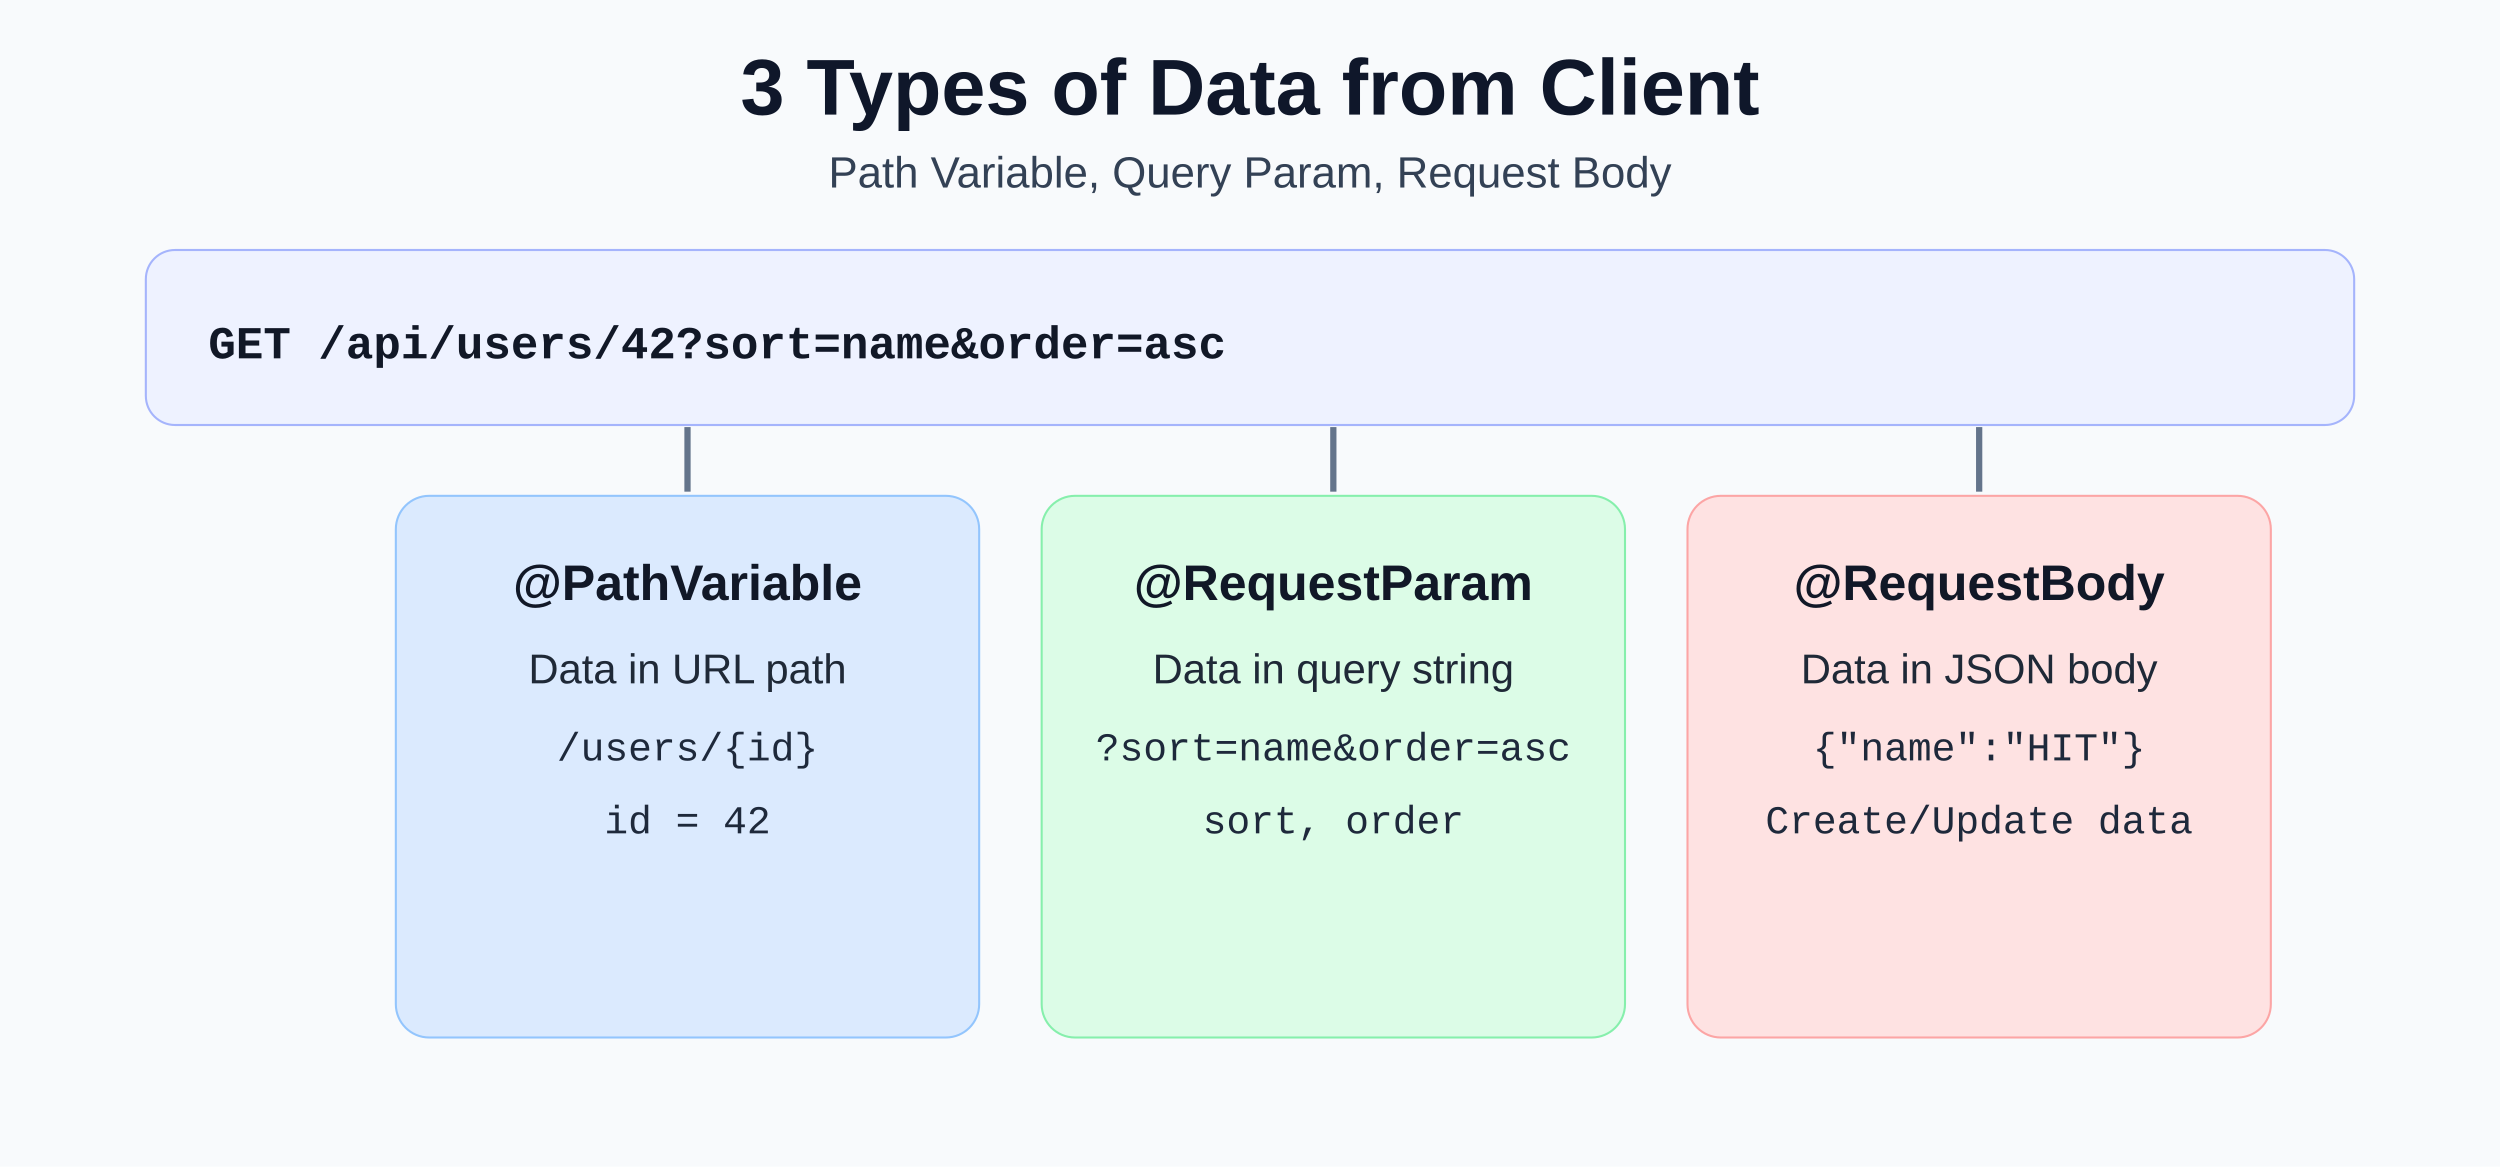
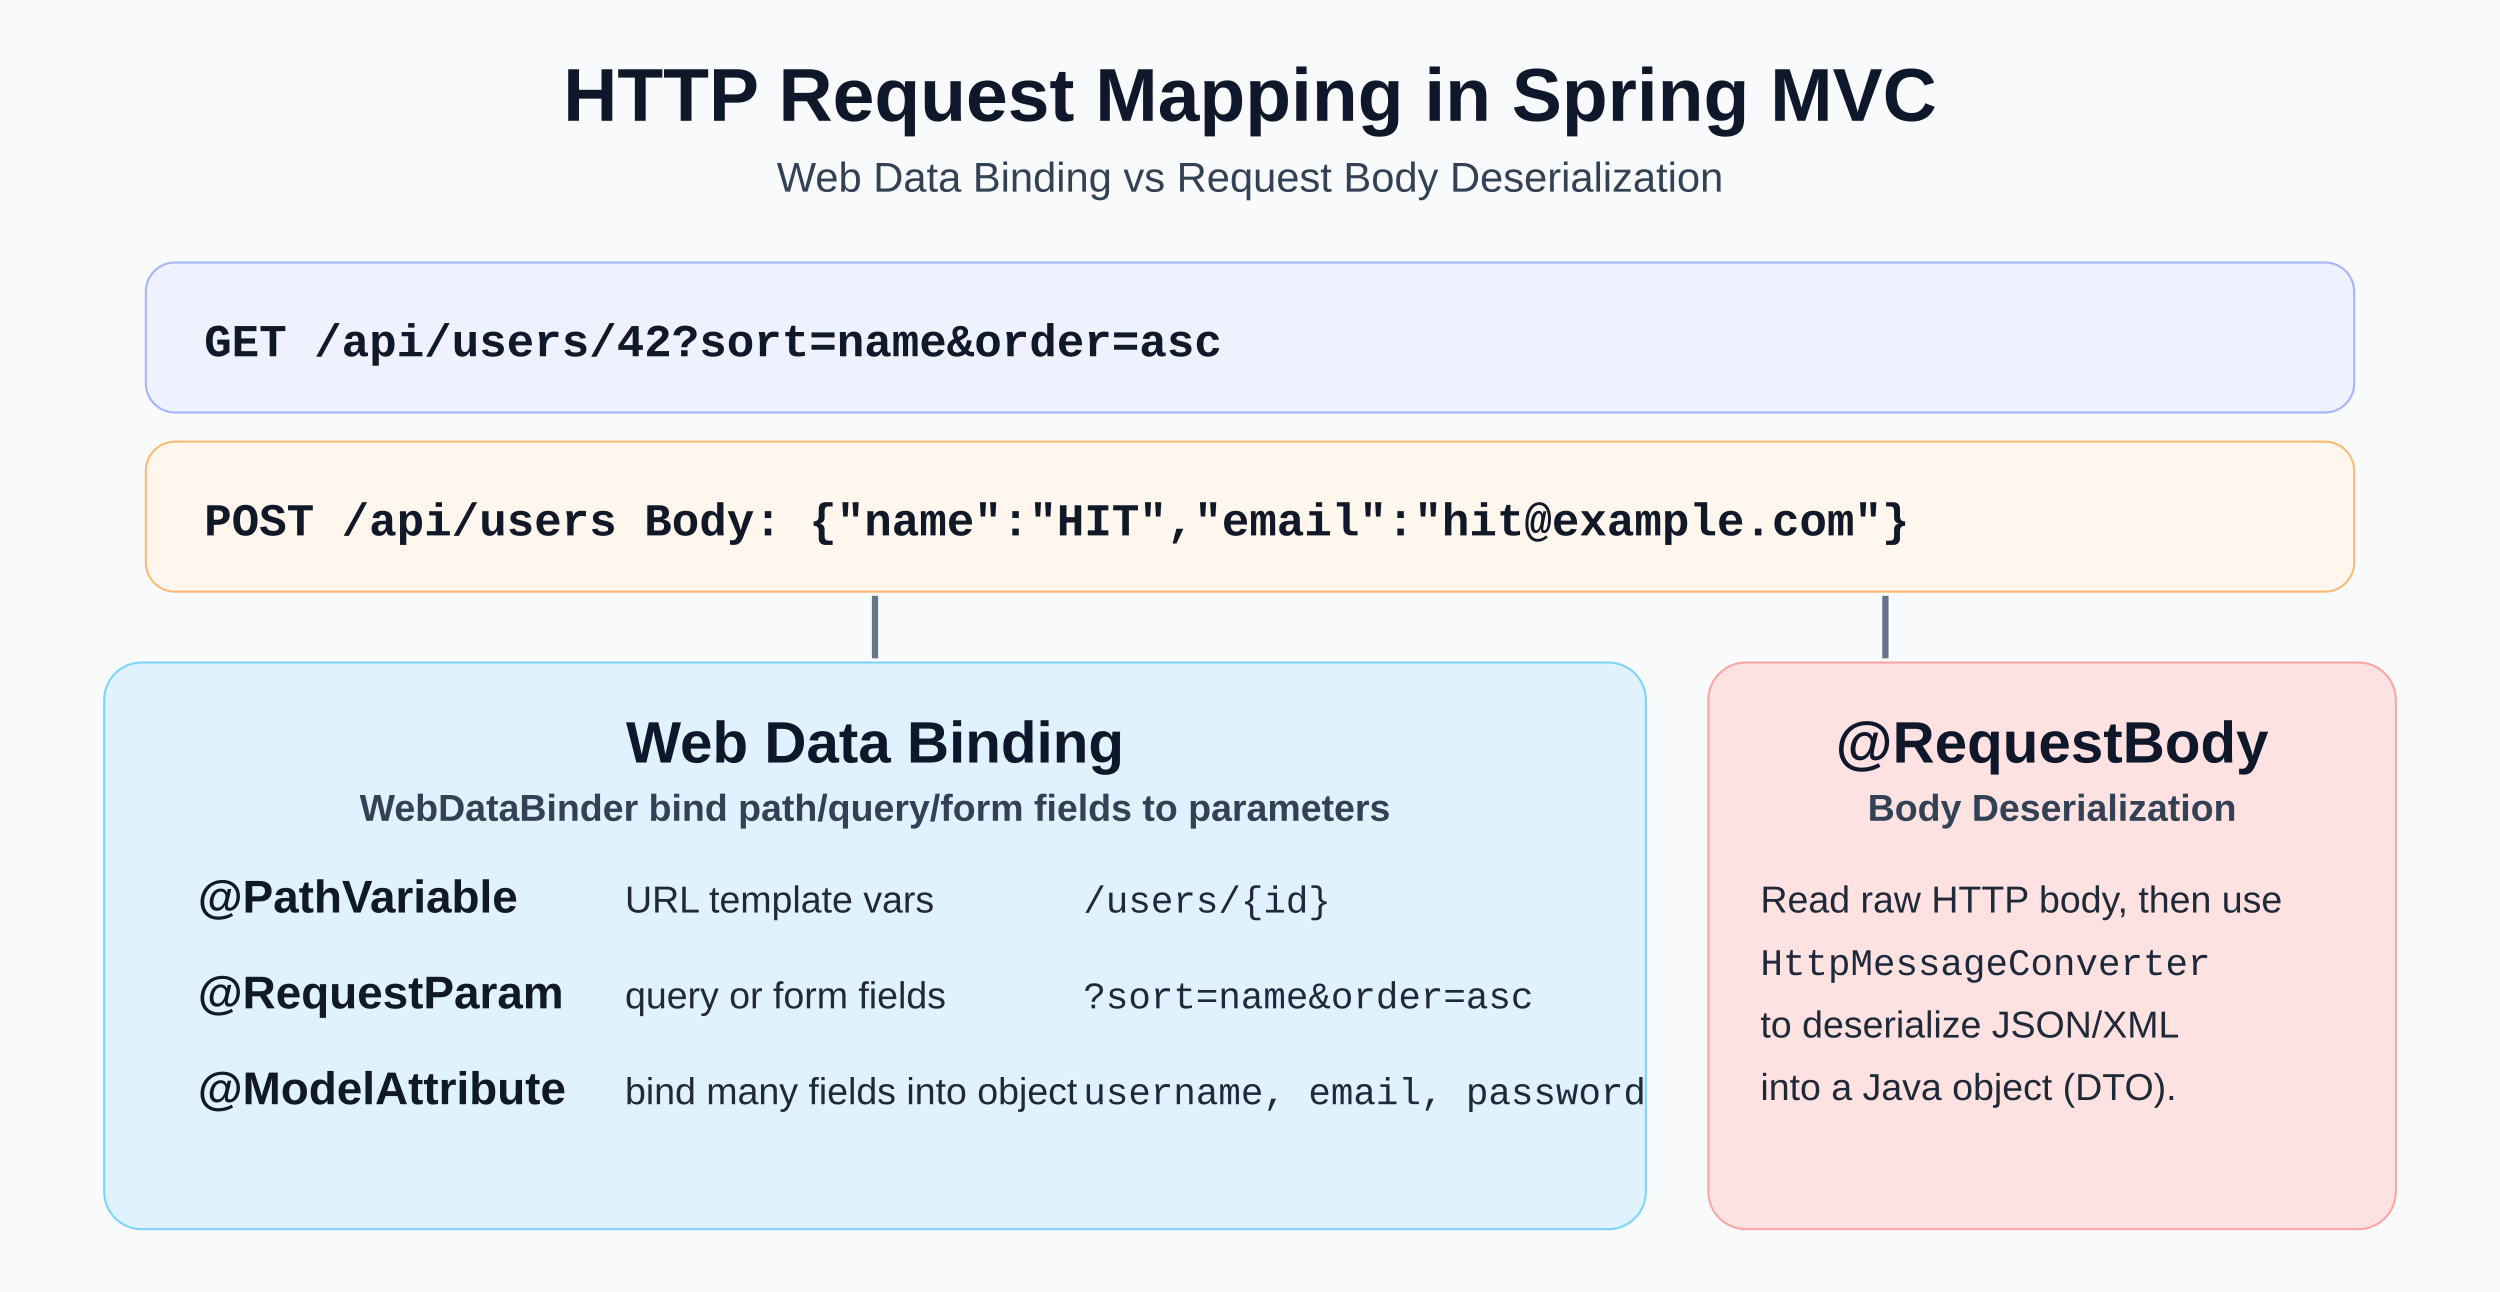
- <svg xmlns="http://www.w3.org/2000/svg" width="1200" height="560" viewBox="0 0 1200 560" role="img" aria-labelledby="title desc">
+ <svg xmlns="http://www.w3.org/2000/svg" width="1200" height="620" viewBox="0 0 1200 620" role="img" aria-labelledby="title desc">
  <defs>
    <style>
-       .title { font: 700 38px 'Segoe UI', Arial, sans-serif; fill: #0f172a; }
-       .subtitle { font: 500 21px 'Segoe UI', Arial, sans-serif; fill: #334155; }
-       .url { font: 600 22px 'Consolas', 'Courier New', monospace; fill: #111827; }
-       .label { font: 700 24px 'Segoe UI', Arial, sans-serif; fill: #111827; }
-       .text { font: 500 20px 'Segoe UI', Arial, sans-serif; fill: #1f2937; }
-       .code { font: 500 19px 'Consolas', 'Courier New', monospace; fill: #1e293b; }
+       .title { font: 700 36px 'Segoe UI', Arial, sans-serif; fill: #0f172a; }
+       .subtitle { font: 500 20px 'Segoe UI', Arial, sans-serif; fill: #334155; }
+       .req { font: 600 22px 'Consolas', 'Courier New', monospace; fill: #111827; }
+       .groupTitle { font: 700 28px 'Segoe UI', Arial, sans-serif; fill: #0f172a; }
+       .groupSub { font: 600 18px 'Segoe UI', Arial, sans-serif; fill: #334155; }
+       .label { font: 700 22px 'Segoe UI', Arial, sans-serif; fill: #111827; }
+       .text { font: 500 18px 'Segoe UI', Arial, sans-serif; fill: #1f2937; }
+       .code { font: 500 18px 'Consolas', 'Courier New', monospace; fill: #1e293b; }
    </style>
  </defs>
-   <rect width="1200" height="560" fill="#f8fafc" />
-   <text x="600" y="55" text-anchor="middle" class="title">3 Types of Data from Client</text>
-   <text x="600" y="90" text-anchor="middle" class="subtitle">Path Variable, Query Param, Request Body</text>
-   <rect x="70" y="120" width="1060" height="84" rx="14" fill="#eef2ff" stroke="#a5b4fc" />
-   <text x="100" y="172" class="url">GET /api/users/42?sort=name&amp;order=asc</text>
-   <rect x="190" y="238" width="280" height="260" rx="16" fill="#dbeafe" stroke="#93c5fd" />
-   <text x="330" y="288" text-anchor="middle" class="label">@PathVariable</text>
-   <text x="330" y="328" text-anchor="middle" class="text">Data in URL path</text>
-   <text x="330" y="365" text-anchor="middle" class="code">/users/{id}</text>
-   <text x="330" y="400" text-anchor="middle" class="code">id = 42</text>
-   <rect x="500" y="238" width="280" height="260" rx="16" fill="#dcfce7" stroke="#86efac" />
-   <text x="640" y="288" text-anchor="middle" class="label">@RequestParam</text>
-   <text x="640" y="328" text-anchor="middle" class="text">Data in query string</text>
-   <text x="640" y="365" text-anchor="middle" class="code">?sort=name&amp;order=asc</text>
-   <text x="640" y="400" text-anchor="middle" class="code">sort, order</text>
-   <rect x="810" y="238" width="280" height="260" rx="16" fill="#fee2e2" stroke="#fca5a5" />
-   <text x="950" y="288" text-anchor="middle" class="label">@RequestBody</text>
-   <text x="950" y="328" text-anchor="middle" class="text">Data in JSON body</text>
-   <text x="950" y="365" text-anchor="middle" class="code">{"name":"HIT"}</text>
-   <text x="950" y="400" text-anchor="middle" class="code">Create/Update data</text>
-   <line x1="330" y1="205" x2="330" y2="236" stroke="#64748b" stroke-width="3" />
-   <line x1="640" y1="205" x2="640" y2="236" stroke="#64748b" stroke-width="3" />
-   <line x1="950" y1="205" x2="950" y2="236" stroke="#64748b" stroke-width="3" />
+   <rect width="1200" height="620" fill="#f8fafc" />
+   <text x="600" y="58" text-anchor="middle" class="title">HTTP Request Mapping in Spring MVC</text>
+   <text x="600" y="92" text-anchor="middle" class="subtitle">Web Data Binding vs Request Body Deserialization</text>
+   <rect x="70" y="126" width="1060" height="72" rx="14" fill="#eef2ff" stroke="#a5b4fc" />
+   <text x="98" y="171" class="req">GET /api/users/42?sort=name&amp;order=asc</text>
+   <rect x="70" y="212" width="1060" height="72" rx="14" fill="#fff7ed" stroke="#fdba74" />
+   <text x="98" y="257" class="req">POST /api/users    Body: {"name":"HIT","email":"hit@example.com"}</text>
+   <line x1="420" y1="286" x2="420" y2="316" stroke="#64748b" stroke-width="3" />
+   <line x1="905" y1="286" x2="905" y2="316" stroke="#64748b" stroke-width="3" />
+   <rect x="50" y="318" width="740" height="272" rx="18" fill="#e0f2fe" stroke="#7dd3fc" />
+   <text x="420" y="366" text-anchor="middle" class="groupTitle">Web Data Binding</text>
+   <text x="420" y="394" text-anchor="middle" class="groupSub">WebDataBinder bind path/query/form fields to parameters</text>
+   <text x="95" y="438" class="label">@PathVariable</text>
+   <text x="300" y="438" class="text">URL template vars</text>
+   <text x="520" y="438" class="code">/users/{id}</text>
+   <text x="95" y="484" class="label">@RequestParam</text>
+   <text x="300" y="484" class="text">query or form fields</text>
+   <text x="520" y="484" class="code">?sort=name&amp;order=asc</text>
+   <text x="95" y="530" class="label">@ModelAttribute</text>
+   <text x="300" y="530" class="text">bind many fields into object</text>
+   <text x="520" y="530" class="code">username, email, password</text>
+   <rect x="820" y="318" width="330" height="272" rx="18" fill="#fee2e2" stroke="#fca5a5" />
+   <text x="985" y="366" text-anchor="middle" class="groupTitle">@RequestBody</text>
+   <text x="985" y="394" text-anchor="middle" class="groupSub">Body Deserialization</text>
+   <text x="845" y="438" class="text">Read raw HTTP body, then use</text>
+   <text x="845" y="468" class="code">HttpMessageConverter</text>
+   <text x="845" y="498" class="text">to deserialize JSON/XML</text>
+   <text x="845" y="528" class="text">into a Java object (DTO).</text>
</svg>
